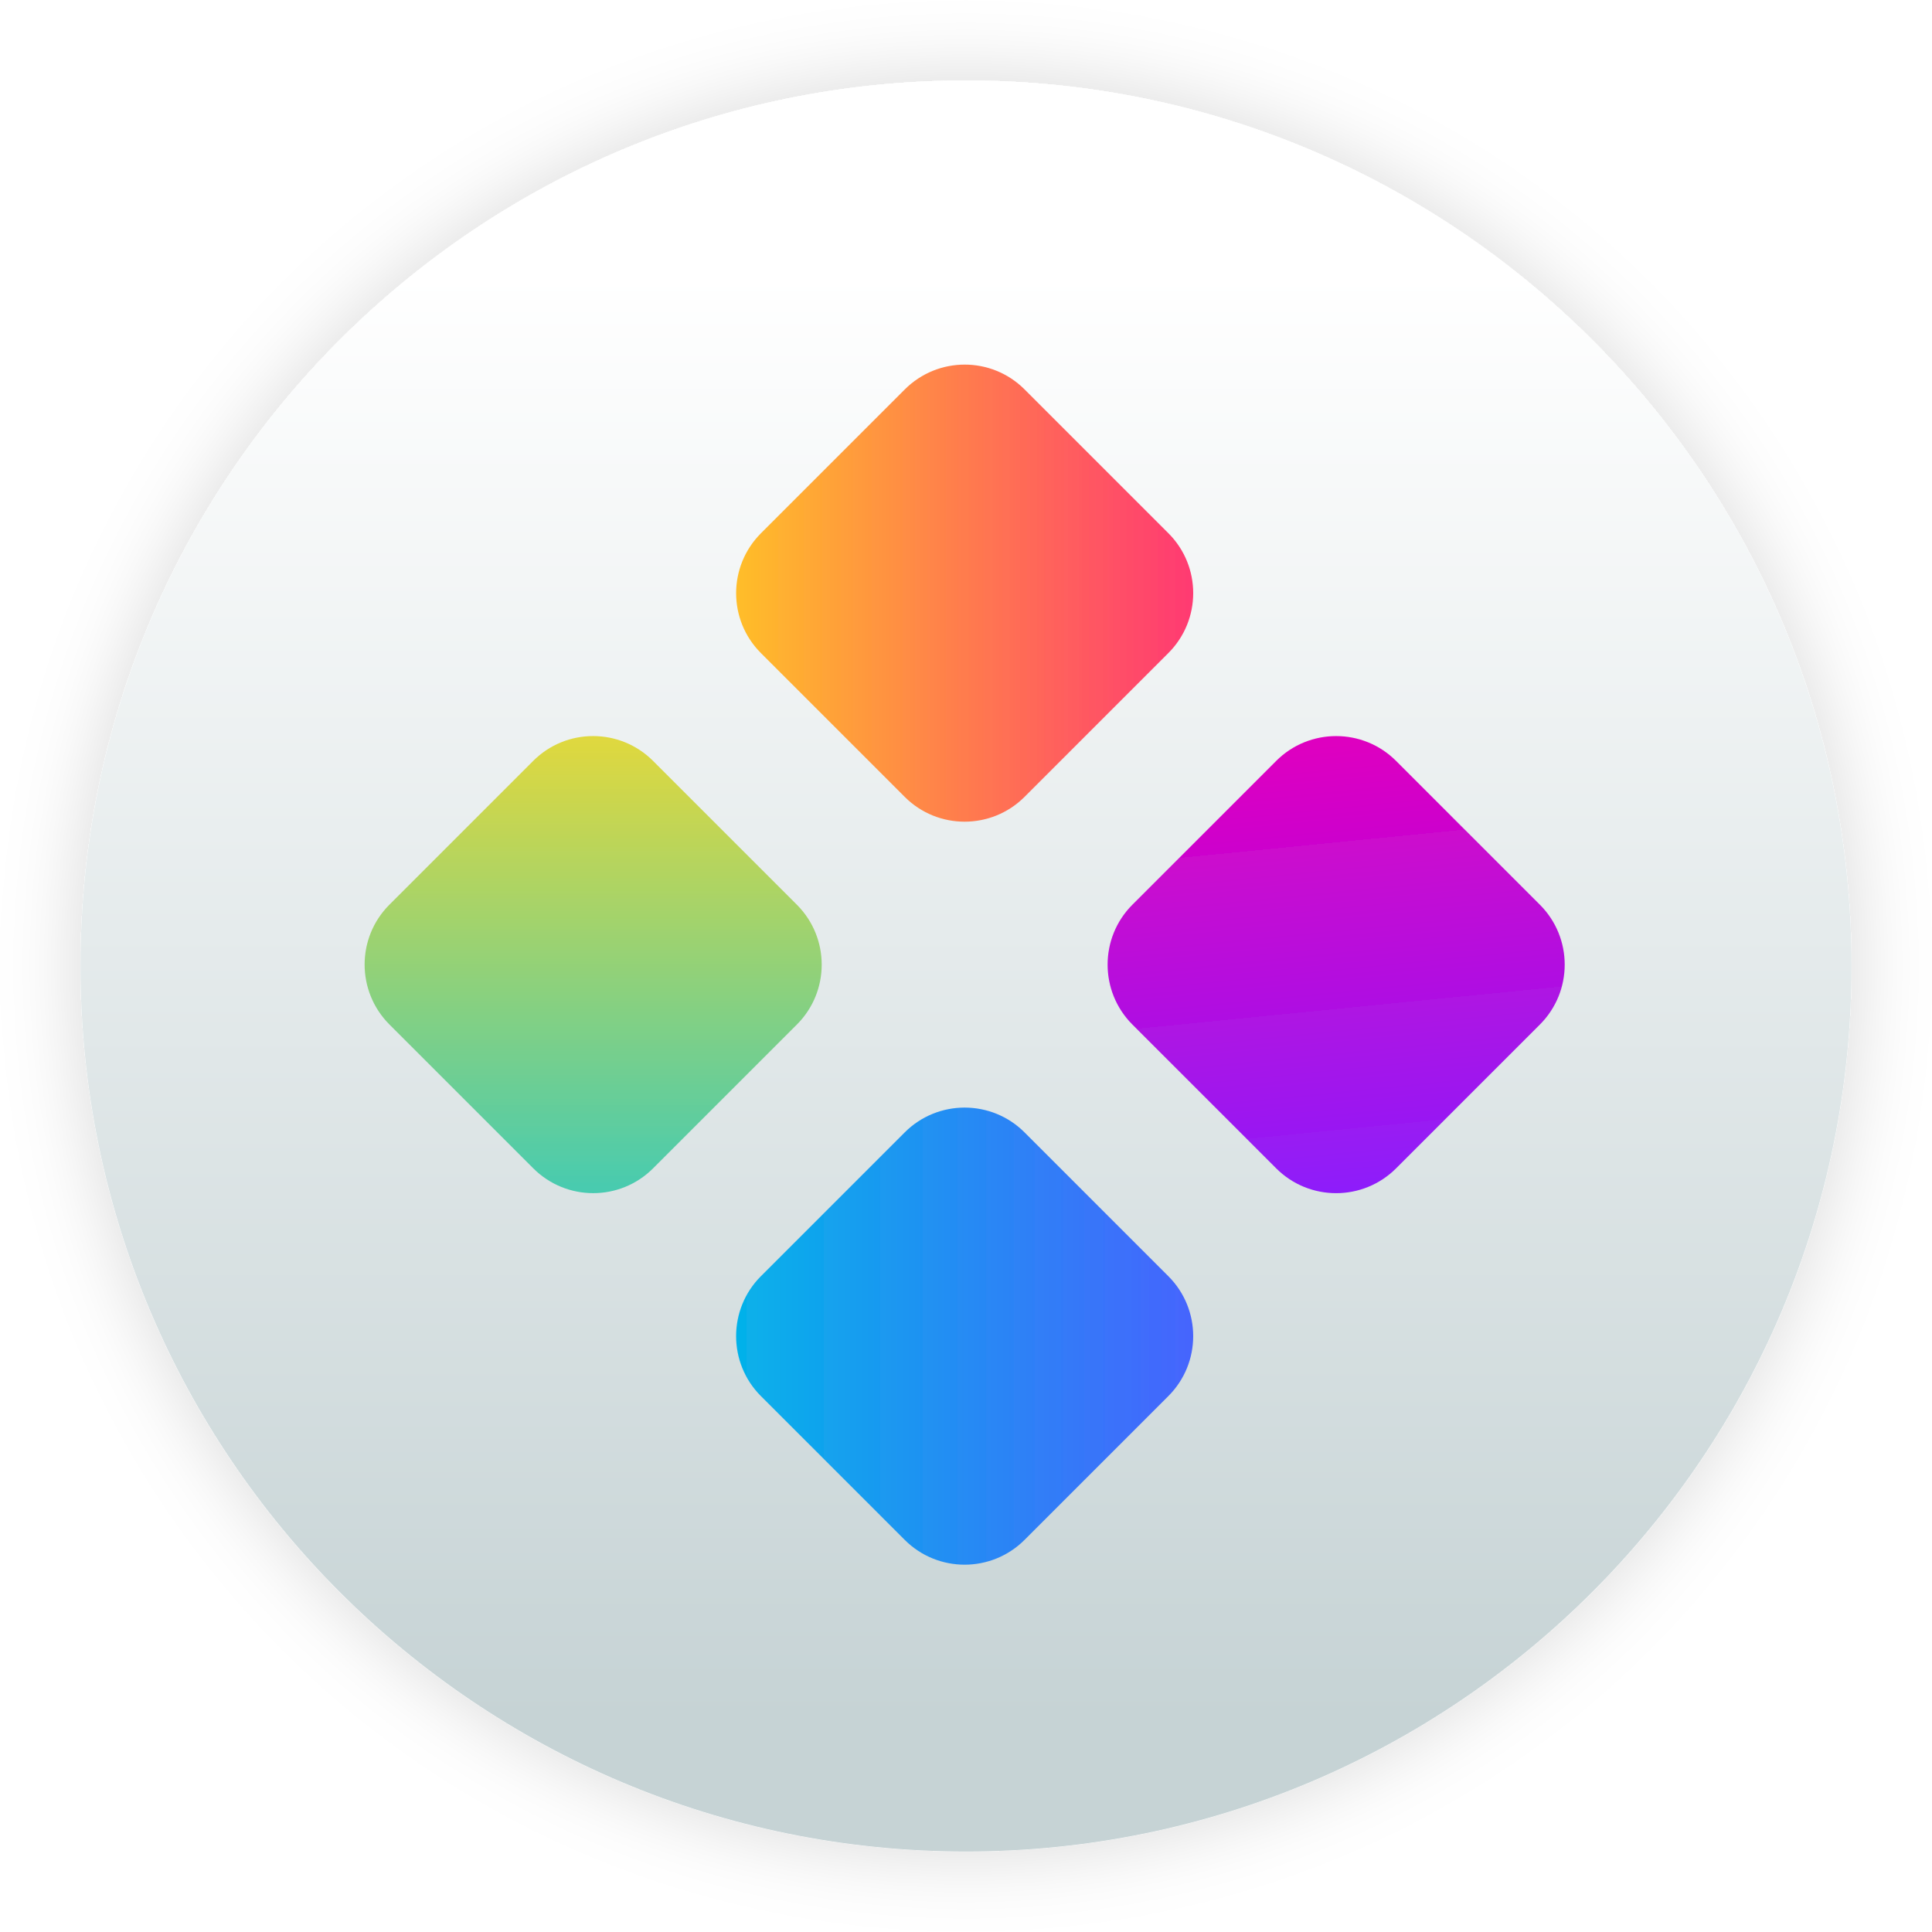
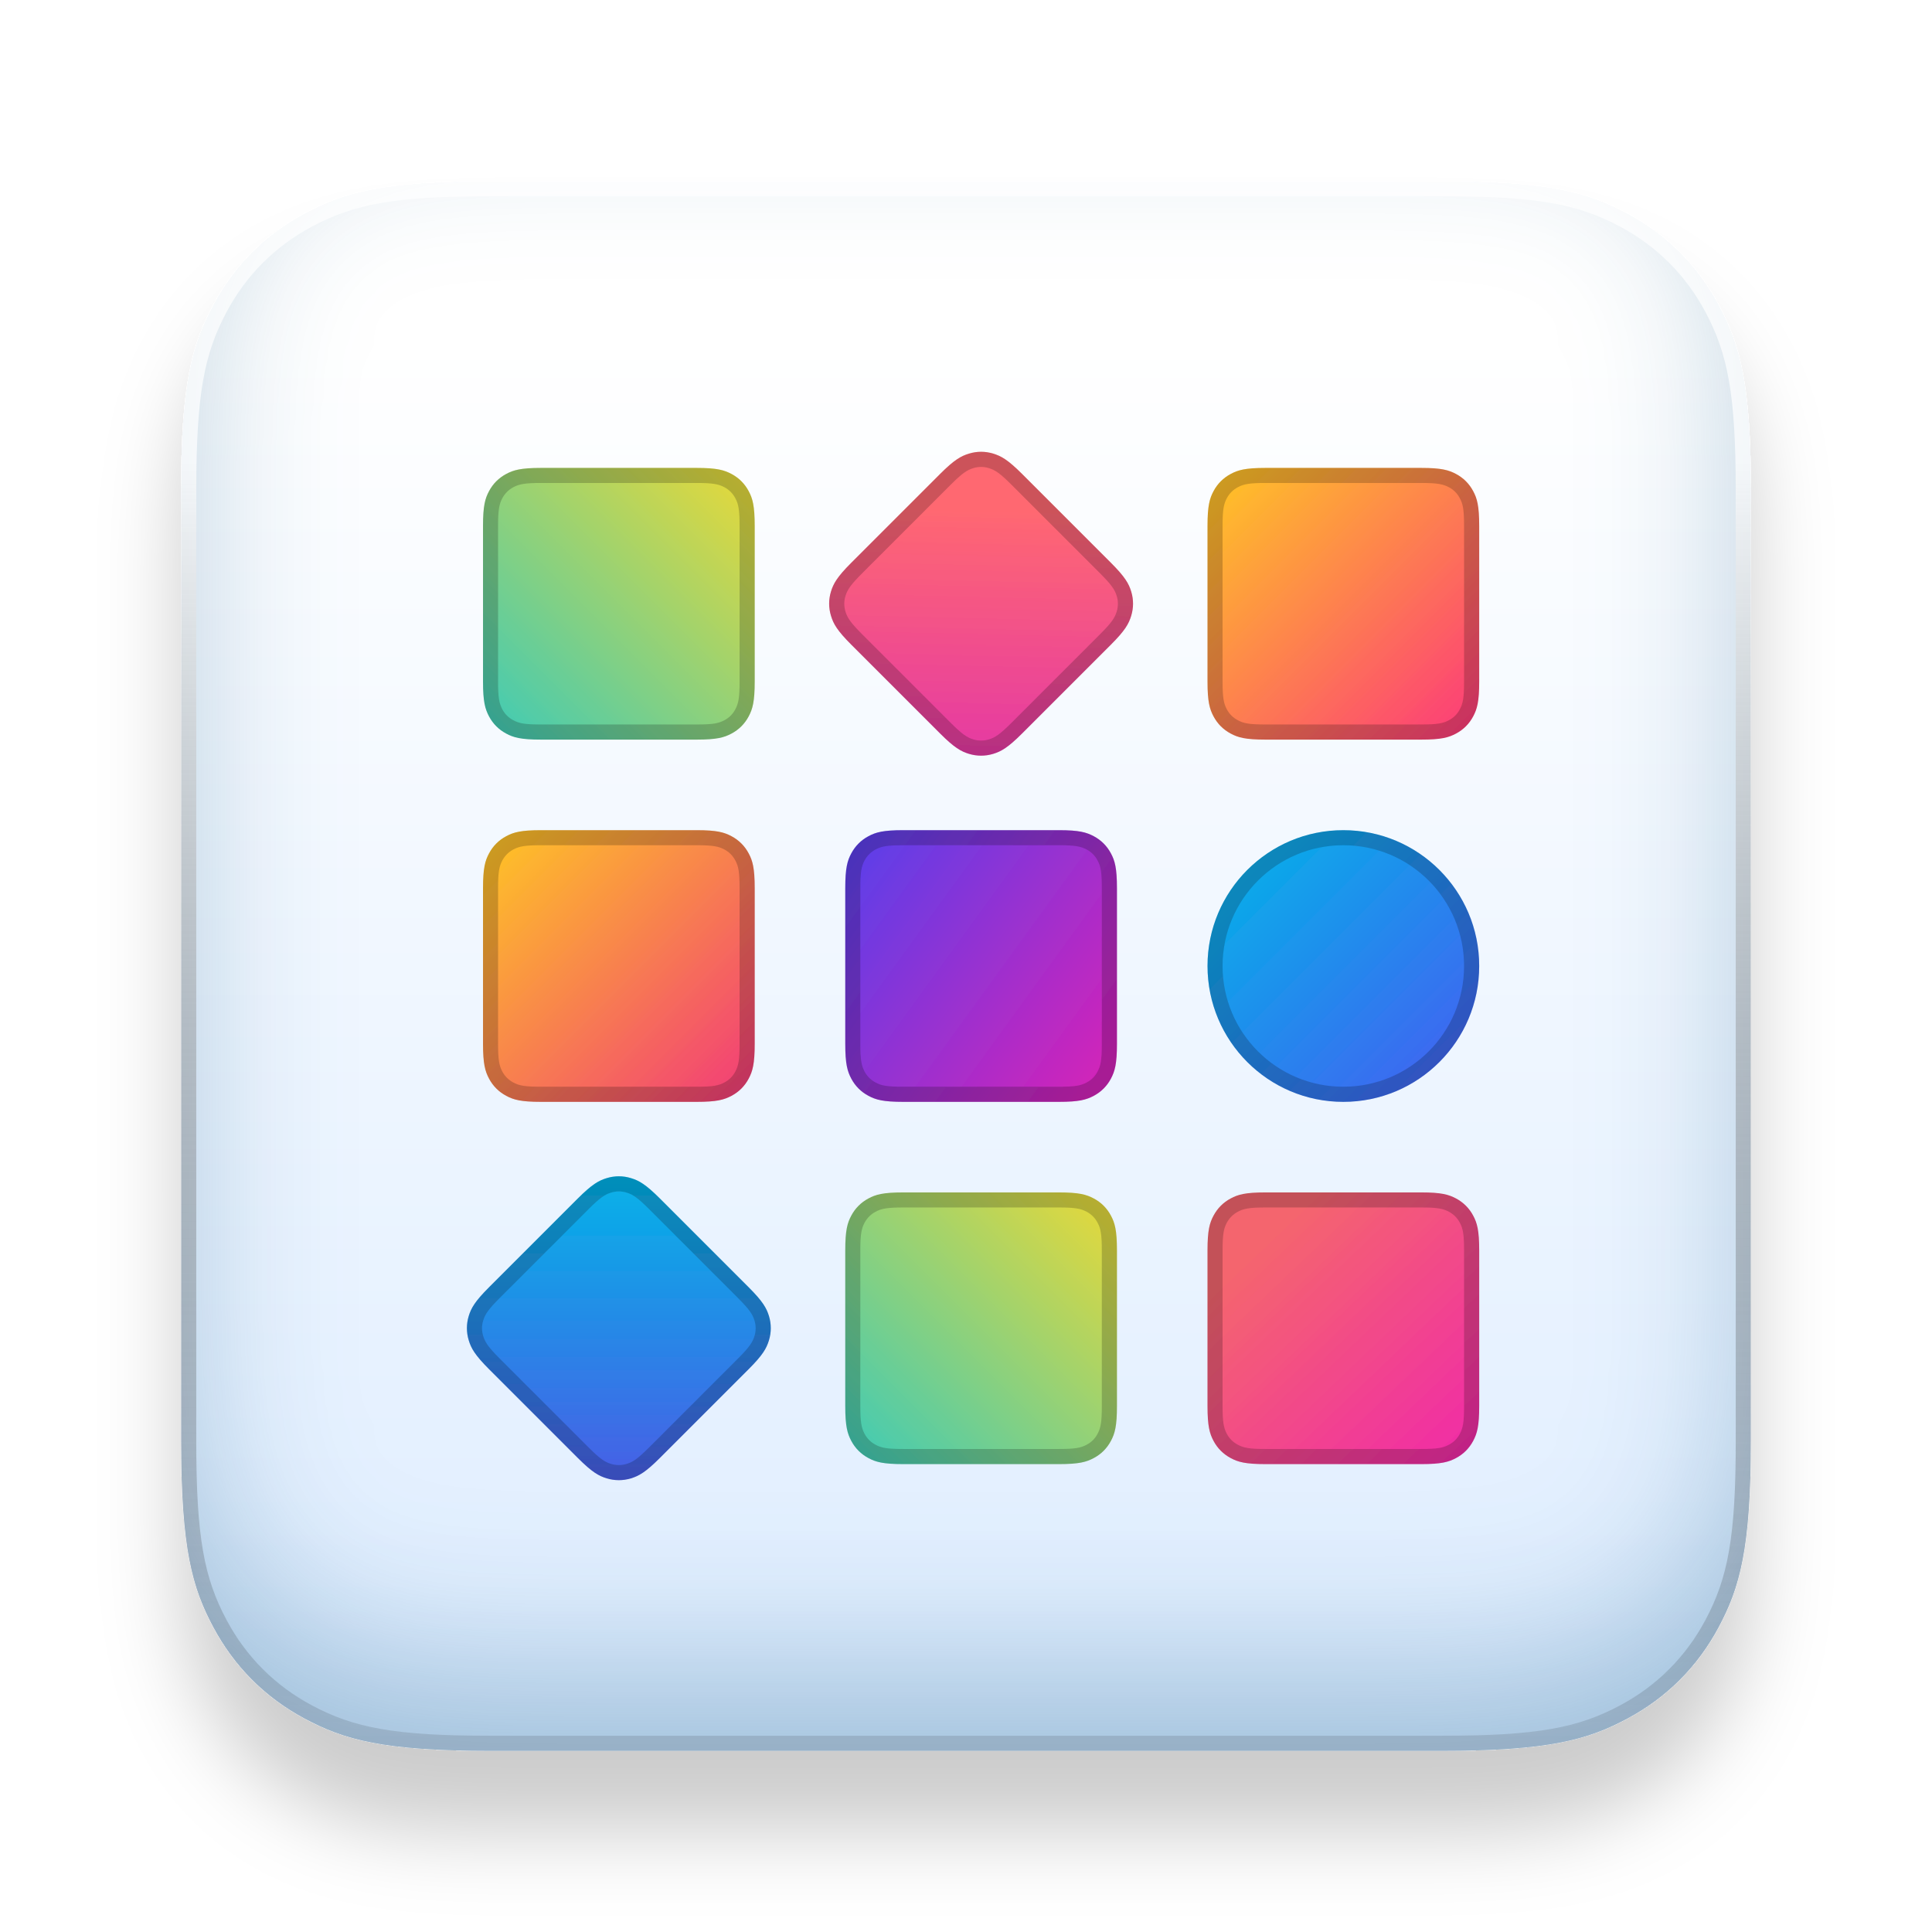
- <svg xmlns="http://www.w3.org/2000/svg" width="24" height="24" viewBox="0 0 24 24">
+ <svg xmlns="http://www.w3.org/2000/svg" xmlns:xlink="http://www.w3.org/1999/xlink" width="24px" height="24px" viewBox="0 0 24 24" version="1.1">
  <defs>
-     <filter id="deepin-launcher24-a" width="122.7%" height="122.7%" x="-11.4%" y="-11.4%" filterUnits="objectBoundingBox">
-       <feOffset in="SourceAlpha" result="shadowOffsetOuter1" />
-       <feGaussianBlur in="shadowOffsetOuter1" result="shadowBlurOuter1" stdDeviation=".5" />
-       <feComposite in="shadowBlurOuter1" in2="SourceAlpha" operator="out" result="shadowBlurOuter1" />
-       <feColorMatrix in="shadowBlurOuter1" result="shadowMatrixOuter1" values="0 0 0 0 0   0 0 0 0 0   0 0 0 0 0  0 0 0 0.15 0" />
+     <filter x="-10.3%" y="-5.1%" width="120.5%" height="120.5%" filterUnits="objectBoundingBox" id="filter-1">
+       <feOffset dx="0" dy="1" in="SourceAlpha" result="shadowOffsetOuter1" />
+       <feGaussianBlur stdDeviation="0.5" in="shadowOffsetOuter1" result="shadowBlurOuter1" />
+       <feColorMatrix values="0 0 0 0 0   0 0 0 0 0   0 0 0 0 0  0 0 0 0.2 0" type="matrix" in="shadowBlurOuter1" result="shadowMatrixOuter1" />
      <feMerge>
        <feMergeNode in="shadowMatrixOuter1" />
        <feMergeNode in="SourceGraphic" />
      </feMerge>
    </filter>
-     <linearGradient id="deepin-launcher24-b" x1="36.374%" x2="36.374%" y1="10.403%" y2="93.072%">
-       <stop offset="0%" stop-color="#FFF" />
-       <stop offset="100%" stop-color="#C6D3D5" />
+     <linearGradient x1="36.374%" y1="10.403%" x2="36.374%" y2="93.24%" id="linearGradient-2">
+       <stop stop-color="#FFFFFF" offset="0%" />
+       <stop stop-color="#E0EEFF" offset="100%" />
    </linearGradient>
-     <linearGradient id="deepin-launcher24-c" x1="100%" x2="0%" y1="0%" y2="100%">
-       <stop offset="0%" stop-color="#ECD935" />
-       <stop offset="100%" stop-color="#3BCAB9" />
+     <path d="M3.846,0 L15.654,2.26708535e-16 C16.991,-1.31724187e-16 17.476,0.139 17.965,0.401 C18.454,0.662 18.838,1.046 19.099,1.535 C19.361,2.024 19.5,2.509 19.5,3.846 L19.5,15.654 C19.5,16.991 19.361,17.476 19.099,17.965 C18.838,18.454 18.454,18.838 17.965,19.099 C17.476,19.361 16.991,19.5 15.654,19.5 L3.846,19.5 C2.509,19.5 2.024,19.361 1.535,19.099 C1.046,18.838 0.662,18.454 0.401,17.965 C0.139,17.476 0,16.991 0,15.654 L0,3.846 C0,2.509 0.139,2.024 0.401,1.535 C0.662,1.046 1.046,0.662 1.535,0.401 C2.024,0.139 2.509,0 3.846,0 Z" id="path-3" />
+     <filter x="-7.7%" y="-7.7%" width="115.4%" height="115.4%" filterUnits="objectBoundingBox" id="filter-4">
+       <feGaussianBlur stdDeviation="1" in="SourceAlpha" result="shadowBlurInner1" />
+       <feOffset dx="0" dy="-1" in="shadowBlurInner1" result="shadowOffsetInner1" />
+       <feComposite in="shadowOffsetInner1" in2="SourceAlpha" operator="arithmetic" k2="-1" k3="1" result="shadowInnerInner1" />
+       <feColorMatrix values="0 0 0 0 0.056   0 0 0 0 0.343   0 0 0 0 0.536  0 0 0 0.3 0" type="matrix" in="shadowInnerInner1" />
+     </filter>
+     <linearGradient x1="50%" y1="18.087%" x2="50%" y2="100%" id="linearGradient-5">
+       <stop stop-color="#FFFFFF" stop-opacity="0.707" offset="0%" />
+       <stop stop-color="#000000" stop-opacity="0.107" offset="100%" />
    </linearGradient>
-     <linearGradient id="deepin-launcher24-d" x1="0%" x2="100%" y1="0%" y2="100%">
-       <stop offset="0%" stop-color="#00B8E8" />
-       <stop offset="100%" stop-color="#4B5EFF" />
+     <linearGradient x1="100%" y1="0%" x2="0%" y2="100%" id="linearGradient-6">
+       <stop stop-color="#ECD935" offset="0%" />
+       <stop stop-color="#3BCAB9" offset="100%" />
    </linearGradient>
-     <linearGradient id="deepin-launcher24-e" x1="0%" x2="100%" y1="0%" y2="100%">
-       <stop offset="0%" stop-color="#FFC823" />
-       <stop offset="100%" stop-color="#FF2F78" />
+     <linearGradient x1="0%" y1="0%" x2="100%" y2="100%" id="linearGradient-7">
+       <stop stop-color="#FFC823" offset="0%" />
+       <stop stop-color="#F1397A" offset="100%" />
    </linearGradient>
-     <linearGradient id="deepin-launcher24-f" x1="81.903%" x2="0%" y1="0%" y2="100%">
-       <stop offset="0%" stop-color="#DE00C0" />
-       <stop offset="100%" stop-color="#8720FF" />
+     <linearGradient x1="0%" y1="0%" x2="98.385%" y2="98.385%" id="linearGradient-8">
+       <stop stop-color="#00B8E8" offset="0%" />
+       <stop stop-color="#4B5BE6" offset="100%" />
+     </linearGradient>
+     <linearGradient x1="24.306%" y1="20.671%" x2="100%" y2="100%" id="linearGradient-9">
+       <stop stop-color="#FF6871" offset="0%" />
+       <stop stop-color="#E336A7" offset="100%" />
+     </linearGradient>
+     <linearGradient x1="0%" y1="0%" x2="100%" y2="100%" id="linearGradient-10">
+       <stop stop-color="#FFC823" offset="0%" />
+       <stop stop-color="#FC377C" offset="100%" />
+     </linearGradient>
+     <linearGradient x1="96.313%" y1="87.117%" x2="-18.936%" y2="3.482%" id="linearGradient-11">
+       <stop stop-color="#D124B9" offset="0%" />
+       <stop stop-color="#4943F1" offset="100%" />
+     </linearGradient>
+     <linearGradient x1="0%" y1="0%" x2="99.822%" y2="99.822%" id="linearGradient-12">
+       <stop stop-color="#00B8E8" offset="0%" />
+       <stop stop-color="#485AF2" offset="100%" />
+     </linearGradient>
+     <linearGradient x1="22.063%" y1="18.321%" x2="100%" y2="100%" id="linearGradient-13">
+       <stop stop-color="#F4656E" offset="0%" />
+       <stop stop-color="#F028AA" offset="100%" />
    </linearGradient>
  </defs>
-   <g fill="none" fill-rule="evenodd" filter="url(#deepin-launcher24-a)" transform="translate(1 1)">
-     <path fill="url(#deepin-launcher24-b)" d="M0,11 C0,4.925 4.925,0 11,0 C17.075,0 22,4.925 22,11 C22,17.075 17.075,22 11,22 C4.925,22 0,17.075 0,11 Z" />
-     <g transform="translate(3 3)">
-       <path fill="url(#deepin-launcher24-c)" d="M2.105,5.667 L4.632,5.667 C5.213,5.667 5.684,6.139 5.684,6.72 L5.684,9.246 C5.684,9.828 5.213,10.299 4.632,10.299 L2.105,10.299 C1.524,10.299 1.053,9.828 1.053,9.246 L1.053,6.72 C1.053,6.139 1.524,5.667 2.105,5.667 Z" transform="rotate(-45 3.368 7.983)" />
-       <path fill="url(#deepin-launcher24-d)" d="M6.72,10.282 L9.246,10.282 C9.828,10.282 10.299,10.754 10.299,11.335 L10.299,13.861 C10.299,14.443 9.828,14.914 9.246,14.914 L6.72,14.914 C6.139,14.914 5.667,14.443 5.667,13.861 L5.667,11.335 C5.667,10.754 6.139,10.282 6.72,10.282 Z" transform="rotate(-45 7.983 12.598)" />
-       <path fill="url(#deepin-launcher24-e)" d="M6.72,1.053 L9.246,1.053 C9.828,1.053 10.299,1.524 10.299,2.105 L10.299,4.632 C10.299,5.213 9.828,5.684 9.246,5.684 L6.72,5.684 C6.139,5.684 5.667,5.213 5.667,4.632 L5.667,2.105 C5.667,1.524 6.139,1.053 6.72,1.053 Z" transform="rotate(-45 7.983 3.368)" />
-       <path fill="url(#deepin-launcher24-f)" d="M11.335,5.667 L13.861,5.667 C14.443,5.667 14.914,6.139 14.914,6.72 L14.914,9.246 C14.914,9.828 14.443,10.299 13.861,10.299 L11.335,10.299 C10.754,10.299 10.282,9.828 10.282,9.246 L10.282,6.72 C10.282,6.139 10.754,5.667 11.335,5.667 Z" transform="rotate(-45 12.598 7.983)" />
+   <g id="places/128/deepin-launcher" stroke="none" fill="none">
+     <g id="Guide/128" />
+     <g id="deepin-launcher" filter="url(#filter-1)" stroke-width="1" fill-rule="evenodd" transform="translate(2.25, 2.25)">
+       <g id="矩形" fill-rule="nonzero">
+         <use fill="url(#linearGradient-2)" xlink:href="#path-3" />
+         <use fill="black" fill-opacity="1" filter="url(#filter-4)" xlink:href="#path-3" />
+       </g>
+       <path d="M15.654,0 C16.991,0 17.476,0.139 17.965,0.401 C18.454,0.662 18.838,1.046 19.099,1.535 C19.361,2.024 19.5,2.509 19.5,3.846 L19.5,15.654 C19.5,16.991 19.361,17.476 19.099,17.965 C18.838,18.454 18.454,18.838 17.965,19.099 C17.476,19.361 16.991,19.5 15.654,19.5 L3.846,19.5 C2.509,19.5 2.024,19.361 1.535,19.099 C1.046,18.838 0.662,18.454 0.401,17.965 C0.139,17.476 0,16.991 0,15.654 L0,3.846 C0,2.509 0.139,2.024 0.401,1.535 C0.662,1.046 1.046,0.662 1.535,0.401 C2.024,0.139 2.509,0 3.846,0 L15.654,0 Z M3.846,0.188 C2.655,0.188 2.148,0.285 1.623,0.566 C1.167,0.81 0.81,1.167 0.566,1.623 C0.285,2.148 0.188,2.655 0.188,3.846 L0.188,15.654 C0.188,16.845 0.285,17.352 0.566,17.877 C0.81,18.333 1.167,18.69 1.623,18.934 C2.148,19.215 2.655,19.312 3.846,19.312 L15.654,19.312 C16.845,19.312 17.352,19.215 17.877,18.934 C18.333,18.69 18.69,18.333 18.934,17.877 C19.215,17.352 19.312,16.845 19.312,15.654 L19.312,3.846 C19.312,2.655 19.215,2.148 18.934,1.623 C18.69,1.167 18.333,0.81 17.877,0.566 C17.352,0.285 16.845,0.188 15.654,0.188 L3.846,0.188 Z" id="矩形" fill="url(#linearGradient-5)" fill-rule="nonzero" />
+       <g id="编组" transform="translate(3.3162, 3.1287)" fill-rule="nonzero">
+         <path d="M1.155,0.434 L3.088,0.434 C3.338,0.434 3.429,0.46 3.521,0.509 C3.613,0.558 3.685,0.63 3.734,0.722 C3.783,0.813 3.809,0.904 3.809,1.155 L3.809,3.088 C3.809,3.338 3.783,3.429 3.734,3.521 C3.685,3.613 3.613,3.685 3.521,3.734 C3.429,3.783 3.338,3.809 3.088,3.809 L1.155,3.809 C0.904,3.809 0.813,3.783 0.722,3.734 C0.63,3.685 0.558,3.613 0.509,3.521 C0.46,3.429 0.434,3.338 0.434,3.088 L0.434,1.155 C0.434,0.904 0.46,0.813 0.509,0.722 C0.558,0.63 0.63,0.558 0.722,0.509 C0.813,0.46 0.904,0.434 1.155,0.434 Z" id="矩形" fill="url(#linearGradient-6)" transform="translate(2.1213, 2.1213) rotate(-360) translate(-2.1213, -2.1213)" />
+         <path d="M3.088,0.434 C3.338,0.434 3.429,0.46 3.521,0.509 C3.613,0.558 3.685,0.63 3.734,0.722 C3.783,0.813 3.809,0.904 3.809,1.155 L3.809,3.088 C3.809,3.338 3.783,3.429 3.734,3.521 C3.685,3.613 3.613,3.685 3.521,3.734 C3.429,3.783 3.338,3.809 3.088,3.809 L1.155,3.809 C0.904,3.809 0.813,3.783 0.722,3.734 C0.63,3.685 0.558,3.613 0.509,3.521 C0.46,3.429 0.434,3.338 0.434,3.088 L0.434,1.155 C0.434,0.904 0.46,0.813 0.509,0.722 C0.558,0.63 0.63,0.558 0.722,0.509 C0.813,0.46 0.904,0.434 1.155,0.434 L3.088,0.434 Z M1.155,0.621 C0.955,0.621 0.883,0.635 0.81,0.674 C0.751,0.706 0.706,0.751 0.674,0.81 C0.635,0.883 0.621,0.955 0.621,1.155 L0.621,3.088 C0.621,3.288 0.635,3.359 0.674,3.433 C0.706,3.492 0.751,3.537 0.81,3.568 C0.883,3.608 0.955,3.621 1.155,3.621 L3.088,3.621 C3.288,3.621 3.359,3.608 3.433,3.568 C3.492,3.537 3.537,3.492 3.568,3.433 C3.608,3.359 3.621,3.288 3.621,3.088 L3.621,1.155 C3.621,0.955 3.608,0.883 3.568,0.81 C3.537,0.751 3.492,0.706 3.433,0.674 C3.359,0.635 3.288,0.621 3.088,0.621 L1.155,0.621 Z" id="矩形" fill-opacity="0.2" fill="#000000" transform="translate(2.1213, 2.1213) rotate(-360) translate(-2.1213, -2.1213)" />
+         <path d="M1.155,4.934 L3.088,4.934 C3.338,4.934 3.429,4.96 3.521,5.009 C3.613,5.058 3.685,5.13 3.734,5.222 C3.783,5.313 3.809,5.404 3.809,5.655 L3.809,7.588 C3.809,7.838 3.783,7.929 3.734,8.021 C3.685,8.113 3.613,8.185 3.521,8.234 C3.429,8.283 3.338,8.309 3.088,8.309 L1.155,8.309 C0.904,8.309 0.813,8.283 0.722,8.234 C0.63,8.185 0.558,8.113 0.509,8.021 C0.46,7.929 0.434,7.838 0.434,7.588 L0.434,5.655 C0.434,5.404 0.46,5.313 0.509,5.222 C0.558,5.13 0.63,5.058 0.722,5.009 C0.813,4.96 0.904,4.934 1.155,4.934 Z" id="矩形" fill="url(#linearGradient-7)" transform="translate(2.1213, 6.6213) rotate(-360) translate(-2.1213, -6.6213)" />
+         <path d="M3.088,4.934 C3.338,4.934 3.429,4.96 3.521,5.009 C3.613,5.058 3.685,5.13 3.734,5.222 C3.783,5.313 3.809,5.404 3.809,5.655 L3.809,7.588 C3.809,7.838 3.783,7.929 3.734,8.021 C3.685,8.113 3.613,8.185 3.521,8.234 C3.429,8.283 3.338,8.309 3.088,8.309 L1.155,8.309 C0.904,8.309 0.813,8.283 0.722,8.234 C0.63,8.185 0.558,8.113 0.509,8.021 C0.46,7.929 0.434,7.838 0.434,7.588 L0.434,5.655 C0.434,5.404 0.46,5.313 0.509,5.222 C0.558,5.13 0.63,5.058 0.722,5.009 C0.813,4.96 0.904,4.934 1.155,4.934 L3.088,4.934 Z M1.155,5.121 C0.955,5.121 0.883,5.135 0.81,5.174 C0.751,5.206 0.706,5.251 0.674,5.31 C0.635,5.383 0.621,5.455 0.621,5.655 L0.621,7.588 C0.621,7.788 0.635,7.859 0.674,7.933 C0.706,7.992 0.751,8.037 0.81,8.068 C0.883,8.108 0.955,8.121 1.155,8.121 L3.088,8.121 C3.288,8.121 3.359,8.108 3.433,8.068 C3.492,8.037 3.537,7.992 3.568,7.933 C3.608,7.859 3.621,7.788 3.621,7.588 L3.621,5.655 C3.621,5.455 3.608,5.383 3.568,5.31 C3.537,5.251 3.492,5.206 3.433,5.174 C3.359,5.135 3.288,5.121 3.088,5.121 L1.155,5.121 Z" id="矩形" fill-opacity="0.2" fill="#000000" transform="translate(2.1213, 6.6213) rotate(-360) translate(-2.1213, -6.6213)" />
+         <path d="M1.342,9.621 L2.9,9.621 C3.151,9.621 3.242,9.647 3.334,9.696 C3.425,9.745 3.497,9.817 3.546,9.909 C3.595,10.001 3.621,10.092 3.621,10.342 L3.621,11.9 C3.621,12.151 3.595,12.242 3.546,12.334 C3.497,12.425 3.425,12.497 3.334,12.546 C3.242,12.595 3.151,12.621 2.9,12.621 L1.342,12.621 C1.092,12.621 1.001,12.595 0.909,12.546 C0.817,12.497 0.745,12.425 0.696,12.334 C0.647,12.242 0.621,12.151 0.621,11.9 L0.621,10.342 C0.621,10.092 0.647,10.001 0.696,9.909 C0.745,9.817 0.817,9.745 0.909,9.696 C1.001,9.647 1.092,9.621 1.342,9.621 Z" id="矩形" fill="url(#linearGradient-8)" transform="translate(2.1213, 11.1213) rotate(-315) translate(-2.1213, -11.1213)" />
+         <path d="M2.9,9.621 C3.151,9.621 3.242,9.647 3.334,9.696 C3.425,9.745 3.497,9.817 3.546,9.909 C3.595,10.001 3.621,10.092 3.621,10.342 L3.621,11.9 C3.621,12.151 3.595,12.242 3.546,12.334 C3.497,12.425 3.425,12.497 3.334,12.546 C3.242,12.595 3.151,12.621 2.9,12.621 L1.342,12.621 C1.092,12.621 1.001,12.595 0.909,12.546 C0.817,12.497 0.745,12.425 0.696,12.334 C0.647,12.242 0.621,12.151 0.621,11.9 L0.621,10.342 C0.621,10.092 0.647,10.001 0.696,9.909 C0.745,9.817 0.817,9.745 0.909,9.696 C1.001,9.647 1.092,9.621 1.342,9.621 L2.9,9.621 Z M1.342,9.809 C1.142,9.809 1.071,9.823 0.998,9.862 C0.939,9.893 0.893,9.939 0.862,9.998 C0.823,10.071 0.809,10.142 0.809,10.342 L0.809,11.9 C0.809,12.101 0.823,12.172 0.862,12.245 C0.893,12.304 0.939,12.349 0.998,12.381 C1.071,12.42 1.142,12.434 1.342,12.434 L2.9,12.434 C3.101,12.434 3.172,12.42 3.245,12.381 C3.304,12.349 3.349,12.304 3.381,12.245 C3.42,12.172 3.434,12.101 3.434,11.9 L3.434,10.342 C3.434,10.142 3.42,10.071 3.381,9.998 C3.349,9.939 3.304,9.893 3.245,9.862 C3.172,9.823 3.101,9.809 2.9,9.809 L1.342,9.809 Z" id="矩形" fill-opacity="0.2" fill="#000000" transform="translate(2.1213, 11.1213) rotate(-315) translate(-2.1213, -11.1213)" />
+         <path d="M5.842,0.621 L7.4,0.621 C7.651,0.621 7.742,0.647 7.834,0.696 C7.925,0.745 7.997,0.817 8.046,0.909 C8.095,1.001 8.121,1.092 8.121,1.342 L8.121,2.9 C8.121,3.151 8.095,3.242 8.046,3.334 C7.997,3.425 7.925,3.497 7.834,3.546 C7.742,3.595 7.651,3.621 7.4,3.621 L5.842,3.621 C5.592,3.621 5.501,3.595 5.409,3.546 C5.317,3.497 5.245,3.425 5.196,3.334 C5.147,3.242 5.121,3.151 5.121,2.9 L5.121,1.342 C5.121,1.092 5.147,1.001 5.196,0.909 C5.245,0.817 5.317,0.745 5.409,0.696 C5.501,0.647 5.592,0.621 5.842,0.621 Z" id="矩形" fill="url(#linearGradient-9)" transform="translate(6.6213, 2.1213) rotate(-315) translate(-6.6213, -2.1213)" />
+         <path d="M7.4,0.621 C7.651,0.621 7.742,0.647 7.834,0.696 C7.925,0.745 7.997,0.817 8.046,0.909 C8.095,1.001 8.121,1.092 8.121,1.342 L8.121,2.9 C8.121,3.151 8.095,3.242 8.046,3.334 C7.997,3.425 7.925,3.497 7.834,3.546 C7.742,3.595 7.651,3.621 7.4,3.621 L5.842,3.621 C5.592,3.621 5.501,3.595 5.409,3.546 C5.317,3.497 5.245,3.425 5.196,3.334 C5.147,3.242 5.121,3.151 5.121,2.9 L5.121,1.342 C5.121,1.092 5.147,1.001 5.196,0.909 C5.245,0.817 5.317,0.745 5.409,0.696 C5.501,0.647 5.592,0.621 5.842,0.621 L7.4,0.621 Z M5.842,0.809 C5.642,0.809 5.571,0.823 5.498,0.862 C5.439,0.893 5.393,0.939 5.362,0.998 C5.323,1.071 5.309,1.142 5.309,1.342 L5.309,2.9 C5.309,3.101 5.323,3.172 5.362,3.245 C5.393,3.304 5.439,3.349 5.498,3.381 C5.571,3.42 5.642,3.434 5.842,3.434 L7.4,3.434 C7.601,3.434 7.672,3.42 7.745,3.381 C7.804,3.349 7.849,3.304 7.881,3.245 C7.92,3.172 7.934,3.101 7.934,2.9 L7.934,1.342 C7.934,1.142 7.92,1.071 7.881,0.998 C7.849,0.939 7.804,0.893 7.745,0.862 C7.672,0.823 7.601,0.809 7.4,0.809 L5.842,0.809 Z" id="矩形" fill-opacity="0.2" fill="#000000" transform="translate(6.6213, 2.1213) rotate(-315) translate(-6.6213, -2.1213)" />
+         <path d="M10.155,0.434 L12.088,0.434 C12.338,0.434 12.429,0.46 12.521,0.509 C12.613,0.558 12.685,0.63 12.734,0.722 C12.783,0.813 12.809,0.904 12.809,1.155 L12.809,3.088 C12.809,3.338 12.783,3.429 12.734,3.521 C12.685,3.613 12.613,3.685 12.521,3.734 C12.429,3.783 12.338,3.809 12.088,3.809 L10.155,3.809 C9.904,3.809 9.813,3.783 9.722,3.734 C9.63,3.685 9.558,3.613 9.509,3.521 C9.46,3.429 9.434,3.338 9.434,3.088 L9.434,1.155 C9.434,0.904 9.46,0.813 9.509,0.722 C9.558,0.63 9.63,0.558 9.722,0.509 C9.813,0.46 9.904,0.434 10.155,0.434 Z" id="矩形" fill="url(#linearGradient-10)" transform="translate(11.1213, 2.1213) rotate(-360) translate(-11.1213, -2.1213)" />
+         <path d="M12.088,0.434 C12.338,0.434 12.429,0.46 12.521,0.509 C12.613,0.558 12.685,0.63 12.734,0.722 C12.783,0.813 12.809,0.904 12.809,1.155 L12.809,3.088 C12.809,3.338 12.783,3.429 12.734,3.521 C12.685,3.613 12.613,3.685 12.521,3.734 C12.429,3.783 12.338,3.809 12.088,3.809 L10.155,3.809 C9.904,3.809 9.813,3.783 9.722,3.734 C9.63,3.685 9.558,3.613 9.509,3.521 C9.46,3.429 9.434,3.338 9.434,3.088 L9.434,1.155 C9.434,0.904 9.46,0.813 9.509,0.722 C9.558,0.63 9.63,0.558 9.722,0.509 C9.813,0.46 9.904,0.434 10.155,0.434 L12.088,0.434 Z M10.155,0.621 C9.955,0.621 9.883,0.635 9.81,0.674 C9.751,0.706 9.706,0.751 9.674,0.81 C9.635,0.883 9.621,0.955 9.621,1.155 L9.621,3.088 C9.621,3.288 9.635,3.359 9.674,3.433 C9.706,3.492 9.751,3.537 9.81,3.568 C9.883,3.608 9.955,3.621 10.155,3.621 L12.088,3.621 C12.288,3.621 12.359,3.608 12.433,3.568 C12.492,3.537 12.537,3.492 12.568,3.433 C12.608,3.359 12.621,3.288 12.621,3.088 L12.621,1.155 C12.621,0.955 12.608,0.883 12.568,0.81 C12.537,0.751 12.492,0.706 12.433,0.674 C12.359,0.635 12.288,0.621 12.088,0.621 L10.155,0.621 Z" id="矩形" fill-opacity="0.2" fill="#000000" transform="translate(11.1213, 2.1213) rotate(-360) translate(-11.1213, -2.1213)" />
+         <path d="M5.655,4.934 L7.588,4.934 C7.838,4.934 7.929,4.96 8.021,5.009 C8.113,5.058 8.185,5.13 8.234,5.222 C8.283,5.313 8.309,5.404 8.309,5.655 L8.309,7.588 C8.309,7.838 8.283,7.929 8.234,8.021 C8.185,8.113 8.113,8.185 8.021,8.234 C7.929,8.283 7.838,8.309 7.588,8.309 L5.655,8.309 C5.404,8.309 5.313,8.283 5.222,8.234 C5.13,8.185 5.058,8.113 5.009,8.021 C4.96,7.929 4.934,7.838 4.934,7.588 L4.934,5.655 C4.934,5.404 4.96,5.313 5.009,5.222 C5.058,5.13 5.13,5.058 5.222,5.009 C5.313,4.96 5.404,4.934 5.655,4.934 Z" id="矩形" fill="url(#linearGradient-11)" transform="translate(6.6213, 6.6213) rotate(-360) translate(-6.6213, -6.6213)" />
+         <path d="M7.588,4.934 C7.838,4.934 7.929,4.96 8.021,5.009 C8.113,5.058 8.185,5.13 8.234,5.222 C8.283,5.313 8.309,5.404 8.309,5.655 L8.309,7.588 C8.309,7.838 8.283,7.929 8.234,8.021 C8.185,8.113 8.113,8.185 8.021,8.234 C7.929,8.283 7.838,8.309 7.588,8.309 L5.655,8.309 C5.404,8.309 5.313,8.283 5.222,8.234 C5.13,8.185 5.058,8.113 5.009,8.021 C4.96,7.929 4.934,7.838 4.934,7.588 L4.934,5.655 C4.934,5.404 4.96,5.313 5.009,5.222 C5.058,5.13 5.13,5.058 5.222,5.009 C5.313,4.96 5.404,4.934 5.655,4.934 L7.588,4.934 Z M5.655,5.121 C5.455,5.121 5.383,5.135 5.31,5.174 C5.251,5.206 5.206,5.251 5.174,5.31 C5.135,5.383 5.121,5.455 5.121,5.655 L5.121,7.588 C5.121,7.788 5.135,7.859 5.174,7.933 C5.206,7.992 5.251,8.037 5.31,8.068 C5.383,8.108 5.455,8.121 5.655,8.121 L7.588,8.121 C7.788,8.121 7.859,8.108 7.933,8.068 C7.992,8.037 8.037,7.992 8.068,7.933 C8.108,7.859 8.121,7.788 8.121,7.588 L8.121,5.655 C8.121,5.455 8.108,5.383 8.068,5.31 C8.037,5.251 7.992,5.206 7.933,5.174 C7.859,5.135 7.788,5.121 7.588,5.121 L5.655,5.121 Z" id="矩形" fill-opacity="0.2" fill="#000000" transform="translate(6.6213, 6.6213) rotate(-360) translate(-6.6213, -6.6213)" />
+         <path d="M5.655,9.434 L7.588,9.434 C7.838,9.434 7.929,9.46 8.021,9.509 C8.113,9.558 8.185,9.63 8.234,9.722 C8.283,9.813 8.309,9.904 8.309,10.155 L8.309,12.088 C8.309,12.338 8.283,12.429 8.234,12.521 C8.185,12.613 8.113,12.685 8.021,12.734 C7.929,12.783 7.838,12.809 7.588,12.809 L5.655,12.809 C5.404,12.809 5.313,12.783 5.222,12.734 C5.13,12.685 5.058,12.613 5.009,12.521 C4.96,12.429 4.934,12.338 4.934,12.088 L4.934,10.155 C4.934,9.904 4.96,9.813 5.009,9.722 C5.058,9.63 5.13,9.558 5.222,9.509 C5.313,9.46 5.404,9.434 5.655,9.434 Z" id="矩形" fill="url(#linearGradient-6)" transform="translate(6.6213, 11.1213) rotate(-360) translate(-6.6213, -11.1213)" />
+         <path d="M7.588,9.434 C7.838,9.434 7.929,9.46 8.021,9.509 C8.113,9.558 8.185,9.63 8.234,9.722 C8.283,9.813 8.309,9.904 8.309,10.155 L8.309,12.088 C8.309,12.338 8.283,12.429 8.234,12.521 C8.185,12.613 8.113,12.685 8.021,12.734 C7.929,12.783 7.838,12.809 7.588,12.809 L5.655,12.809 C5.404,12.809 5.313,12.783 5.222,12.734 C5.13,12.685 5.058,12.613 5.009,12.521 C4.96,12.429 4.934,12.338 4.934,12.088 L4.934,10.155 C4.934,9.904 4.96,9.813 5.009,9.722 C5.058,9.63 5.13,9.558 5.222,9.509 C5.313,9.46 5.404,9.434 5.655,9.434 L7.588,9.434 Z M5.655,9.621 C5.455,9.621 5.383,9.635 5.31,9.674 C5.251,9.706 5.206,9.751 5.174,9.81 C5.135,9.883 5.121,9.955 5.121,10.155 L5.121,12.088 C5.121,12.288 5.135,12.359 5.174,12.433 C5.206,12.492 5.251,12.537 5.31,12.568 C5.383,12.608 5.455,12.621 5.655,12.621 L7.588,12.621 C7.788,12.621 7.859,12.608 7.933,12.568 C7.992,12.537 8.037,12.492 8.068,12.433 C8.108,12.359 8.121,12.288 8.121,12.088 L8.121,10.155 C8.121,9.955 8.108,9.883 8.068,9.81 C8.037,9.751 7.992,9.706 7.933,9.674 C7.859,9.635 7.788,9.621 7.588,9.621 L5.655,9.621 Z" id="矩形" fill-opacity="0.2" fill="#000000" transform="translate(6.6213, 11.1213) rotate(-360) translate(-6.6213, -11.1213)" />
+         <path d="M11.121,4.934 C12.053,4.934 12.809,5.689 12.809,6.621 C12.809,7.553 12.053,8.309 11.121,8.309 C10.189,8.309 9.434,7.553 9.434,6.621 C9.434,5.689 10.189,4.934 11.121,4.934 Z" id="矩形" fill="url(#linearGradient-12)" transform="translate(11.1213, 6.6213) rotate(-360) translate(-11.1213, -6.6213)" />
+         <path d="M11.121,4.934 C12.053,4.934 12.809,5.689 12.809,6.621 C12.809,7.553 12.053,8.309 11.121,8.309 C10.189,8.309 9.434,7.553 9.434,6.621 C9.434,5.689 10.189,4.934 11.121,4.934 Z M11.121,5.121 C10.293,5.121 9.621,5.793 9.621,6.621 C9.621,7.45 10.293,8.121 11.121,8.121 C11.95,8.121 12.621,7.45 12.621,6.621 C12.621,5.793 11.95,5.121 11.121,5.121 Z" id="矩形" fill-opacity="0.2" fill="#000000" transform="translate(11.1213, 6.6213) rotate(-360) translate(-11.1213, -6.6213)" />
+         <path d="M10.155,9.434 L12.088,9.434 C12.338,9.434 12.429,9.46 12.521,9.509 C12.613,9.558 12.685,9.63 12.734,9.722 C12.783,9.813 12.809,9.904 12.809,10.155 L12.809,12.088 C12.809,12.338 12.783,12.429 12.734,12.521 C12.685,12.613 12.613,12.685 12.521,12.734 C12.429,12.783 12.338,12.809 12.088,12.809 L10.155,12.809 C9.904,12.809 9.813,12.783 9.722,12.734 C9.63,12.685 9.558,12.613 9.509,12.521 C9.46,12.429 9.434,12.338 9.434,12.088 L9.434,10.155 C9.434,9.904 9.46,9.813 9.509,9.722 C9.558,9.63 9.63,9.558 9.722,9.509 C9.813,9.46 9.904,9.434 10.155,9.434 Z" id="矩形" fill="url(#linearGradient-13)" transform="translate(11.1213, 11.1213) rotate(-360) translate(-11.1213, -11.1213)" />
+         <path d="M12.088,9.434 C12.338,9.434 12.429,9.46 12.521,9.509 C12.613,9.558 12.685,9.63 12.734,9.722 C12.783,9.813 12.809,9.904 12.809,10.155 L12.809,12.088 C12.809,12.338 12.783,12.429 12.734,12.521 C12.685,12.613 12.613,12.685 12.521,12.734 C12.429,12.783 12.338,12.809 12.088,12.809 L10.155,12.809 C9.904,12.809 9.813,12.783 9.722,12.734 C9.63,12.685 9.558,12.613 9.509,12.521 C9.46,12.429 9.434,12.338 9.434,12.088 L9.434,10.155 C9.434,9.904 9.46,9.813 9.509,9.722 C9.558,9.63 9.63,9.558 9.722,9.509 C9.813,9.46 9.904,9.434 10.155,9.434 L12.088,9.434 Z M10.155,9.621 C9.955,9.621 9.883,9.635 9.81,9.674 C9.751,9.706 9.706,9.751 9.674,9.81 C9.635,9.883 9.621,9.955 9.621,10.155 L9.621,12.088 C9.621,12.288 9.635,12.359 9.674,12.433 C9.706,12.492 9.751,12.537 9.81,12.568 C9.883,12.608 9.955,12.621 10.155,12.621 L12.088,12.621 C12.288,12.621 12.359,12.608 12.433,12.568 C12.492,12.537 12.537,12.492 12.568,12.433 C12.608,12.359 12.621,12.288 12.621,12.088 L12.621,10.155 C12.621,9.955 12.608,9.883 12.568,9.81 C12.537,9.751 12.492,9.706 12.433,9.674 C12.359,9.635 12.288,9.621 12.088,9.621 L10.155,9.621 Z" id="矩形" fill-opacity="0.2" fill="#000000" transform="translate(11.1213, 11.1213) rotate(-360) translate(-11.1213, -11.1213)" />
+       </g>
    </g>
  </g>
</svg>
